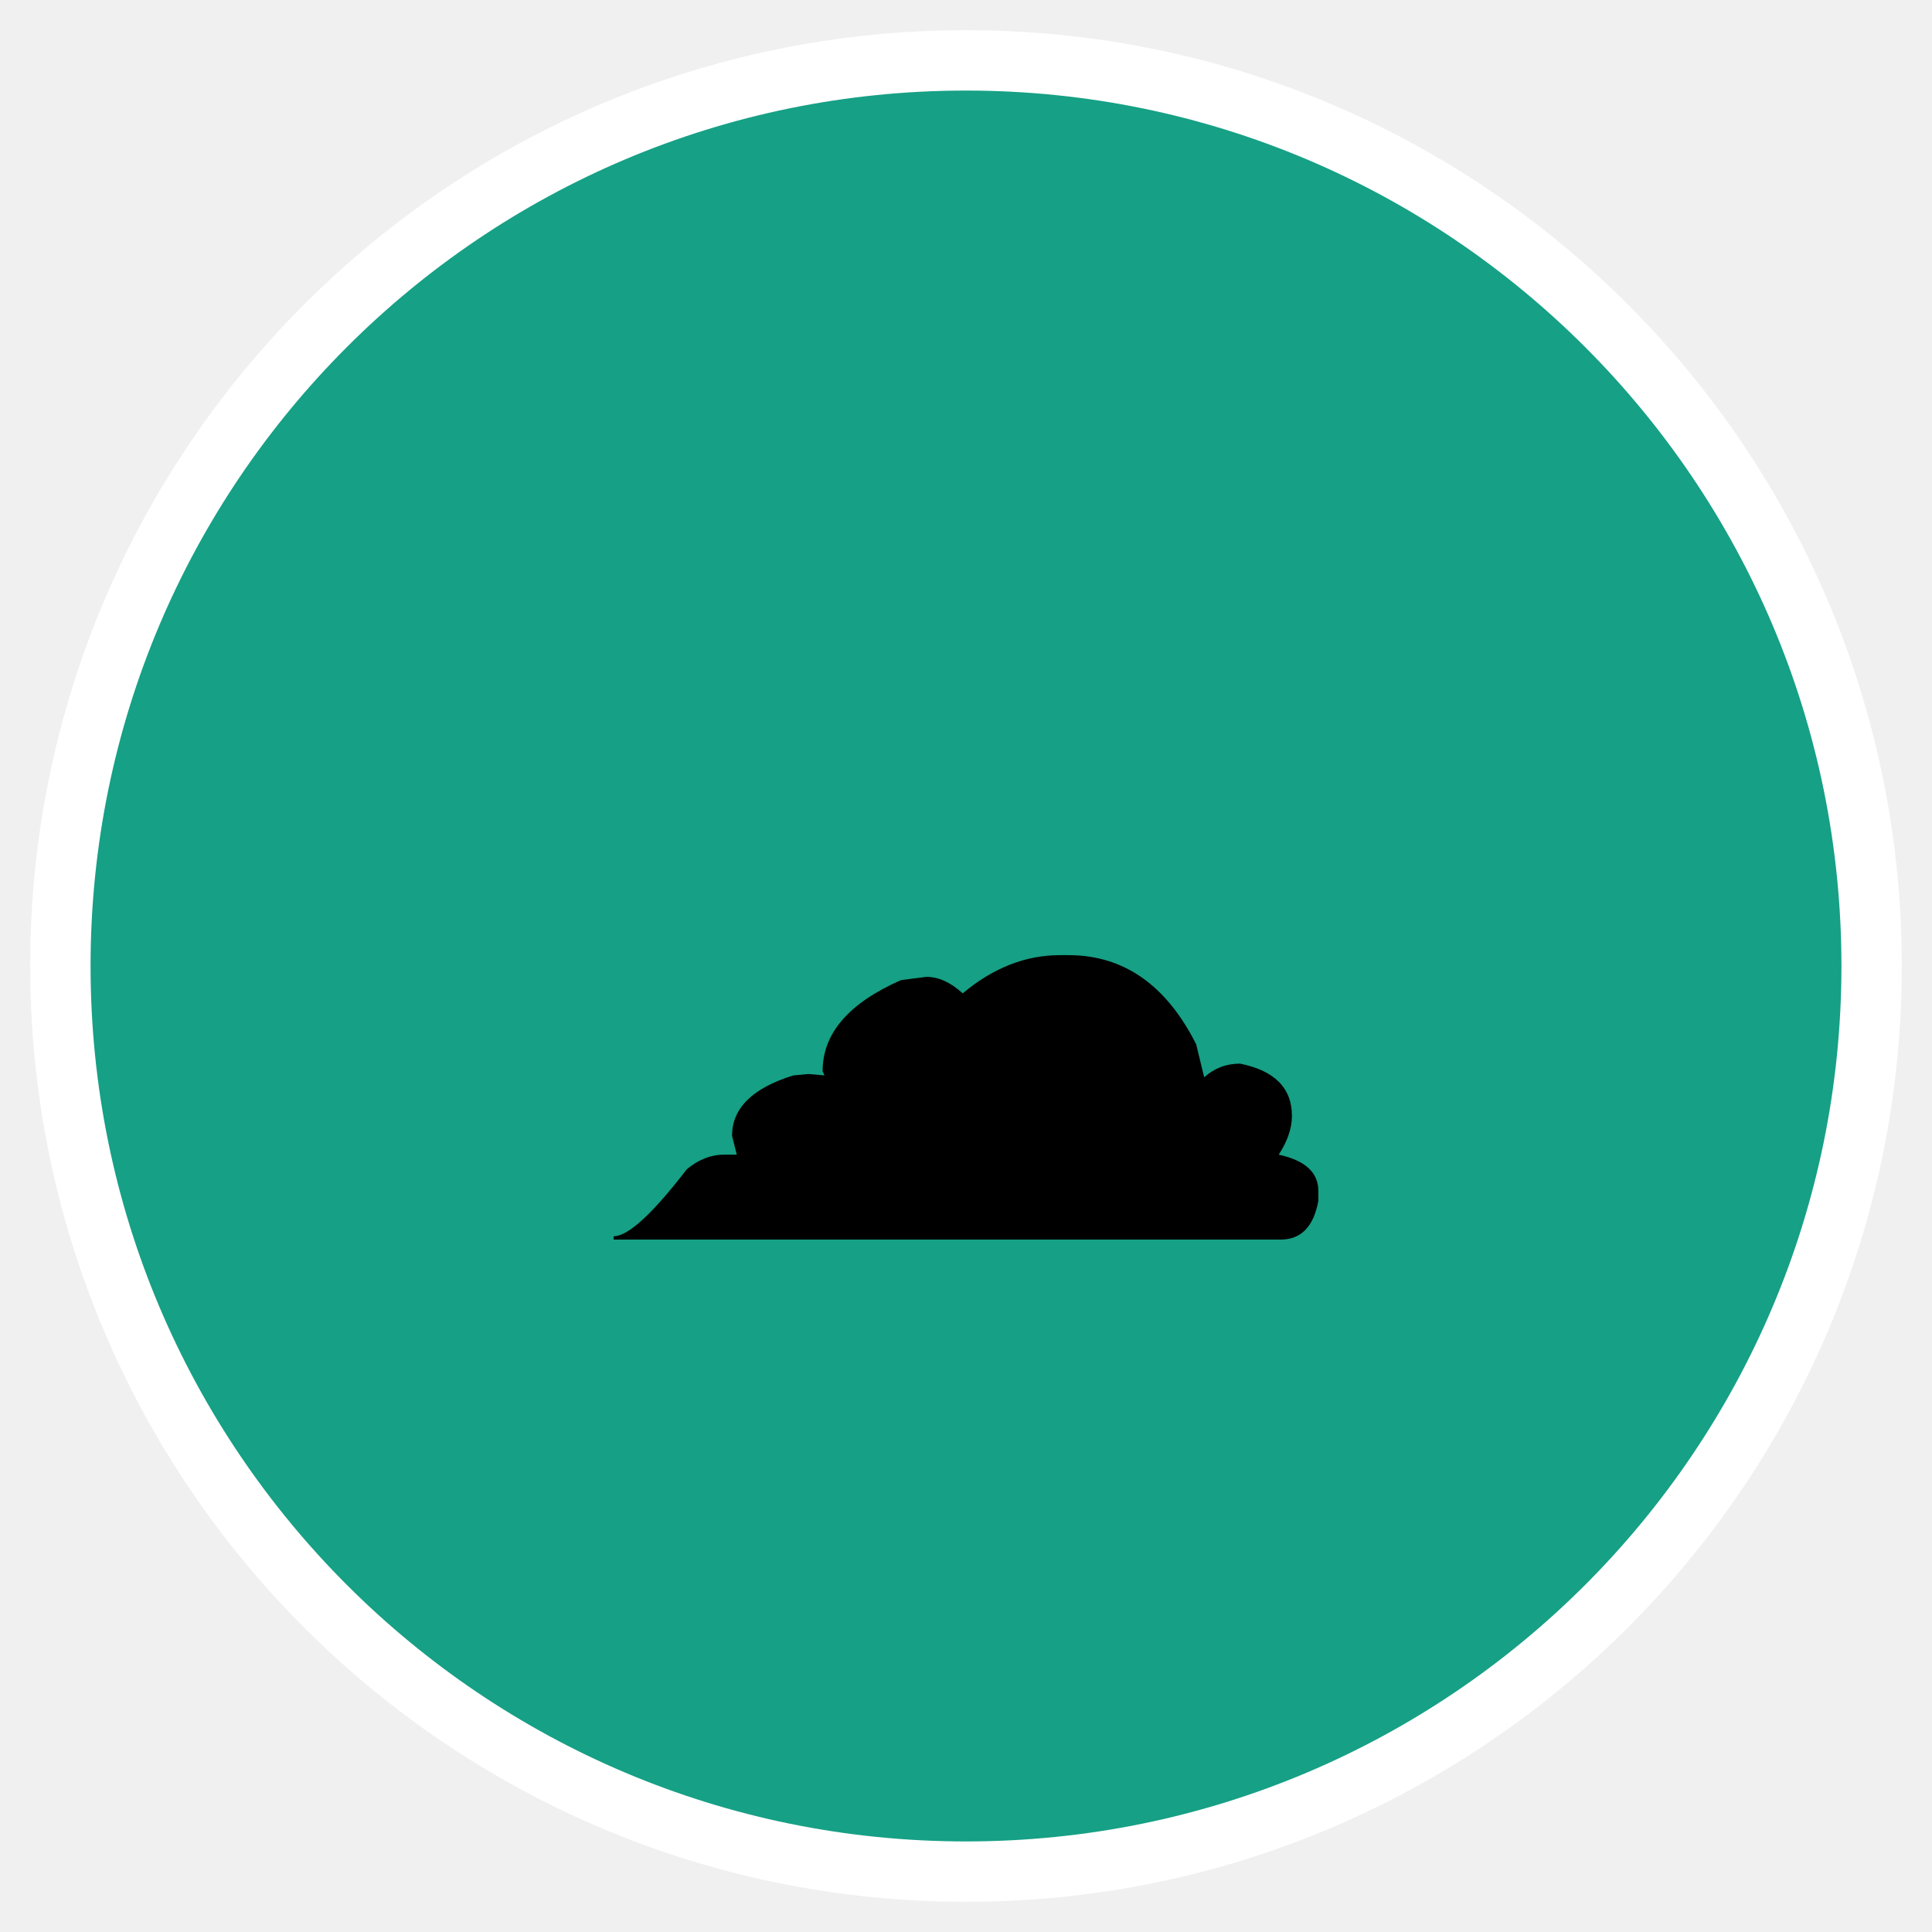
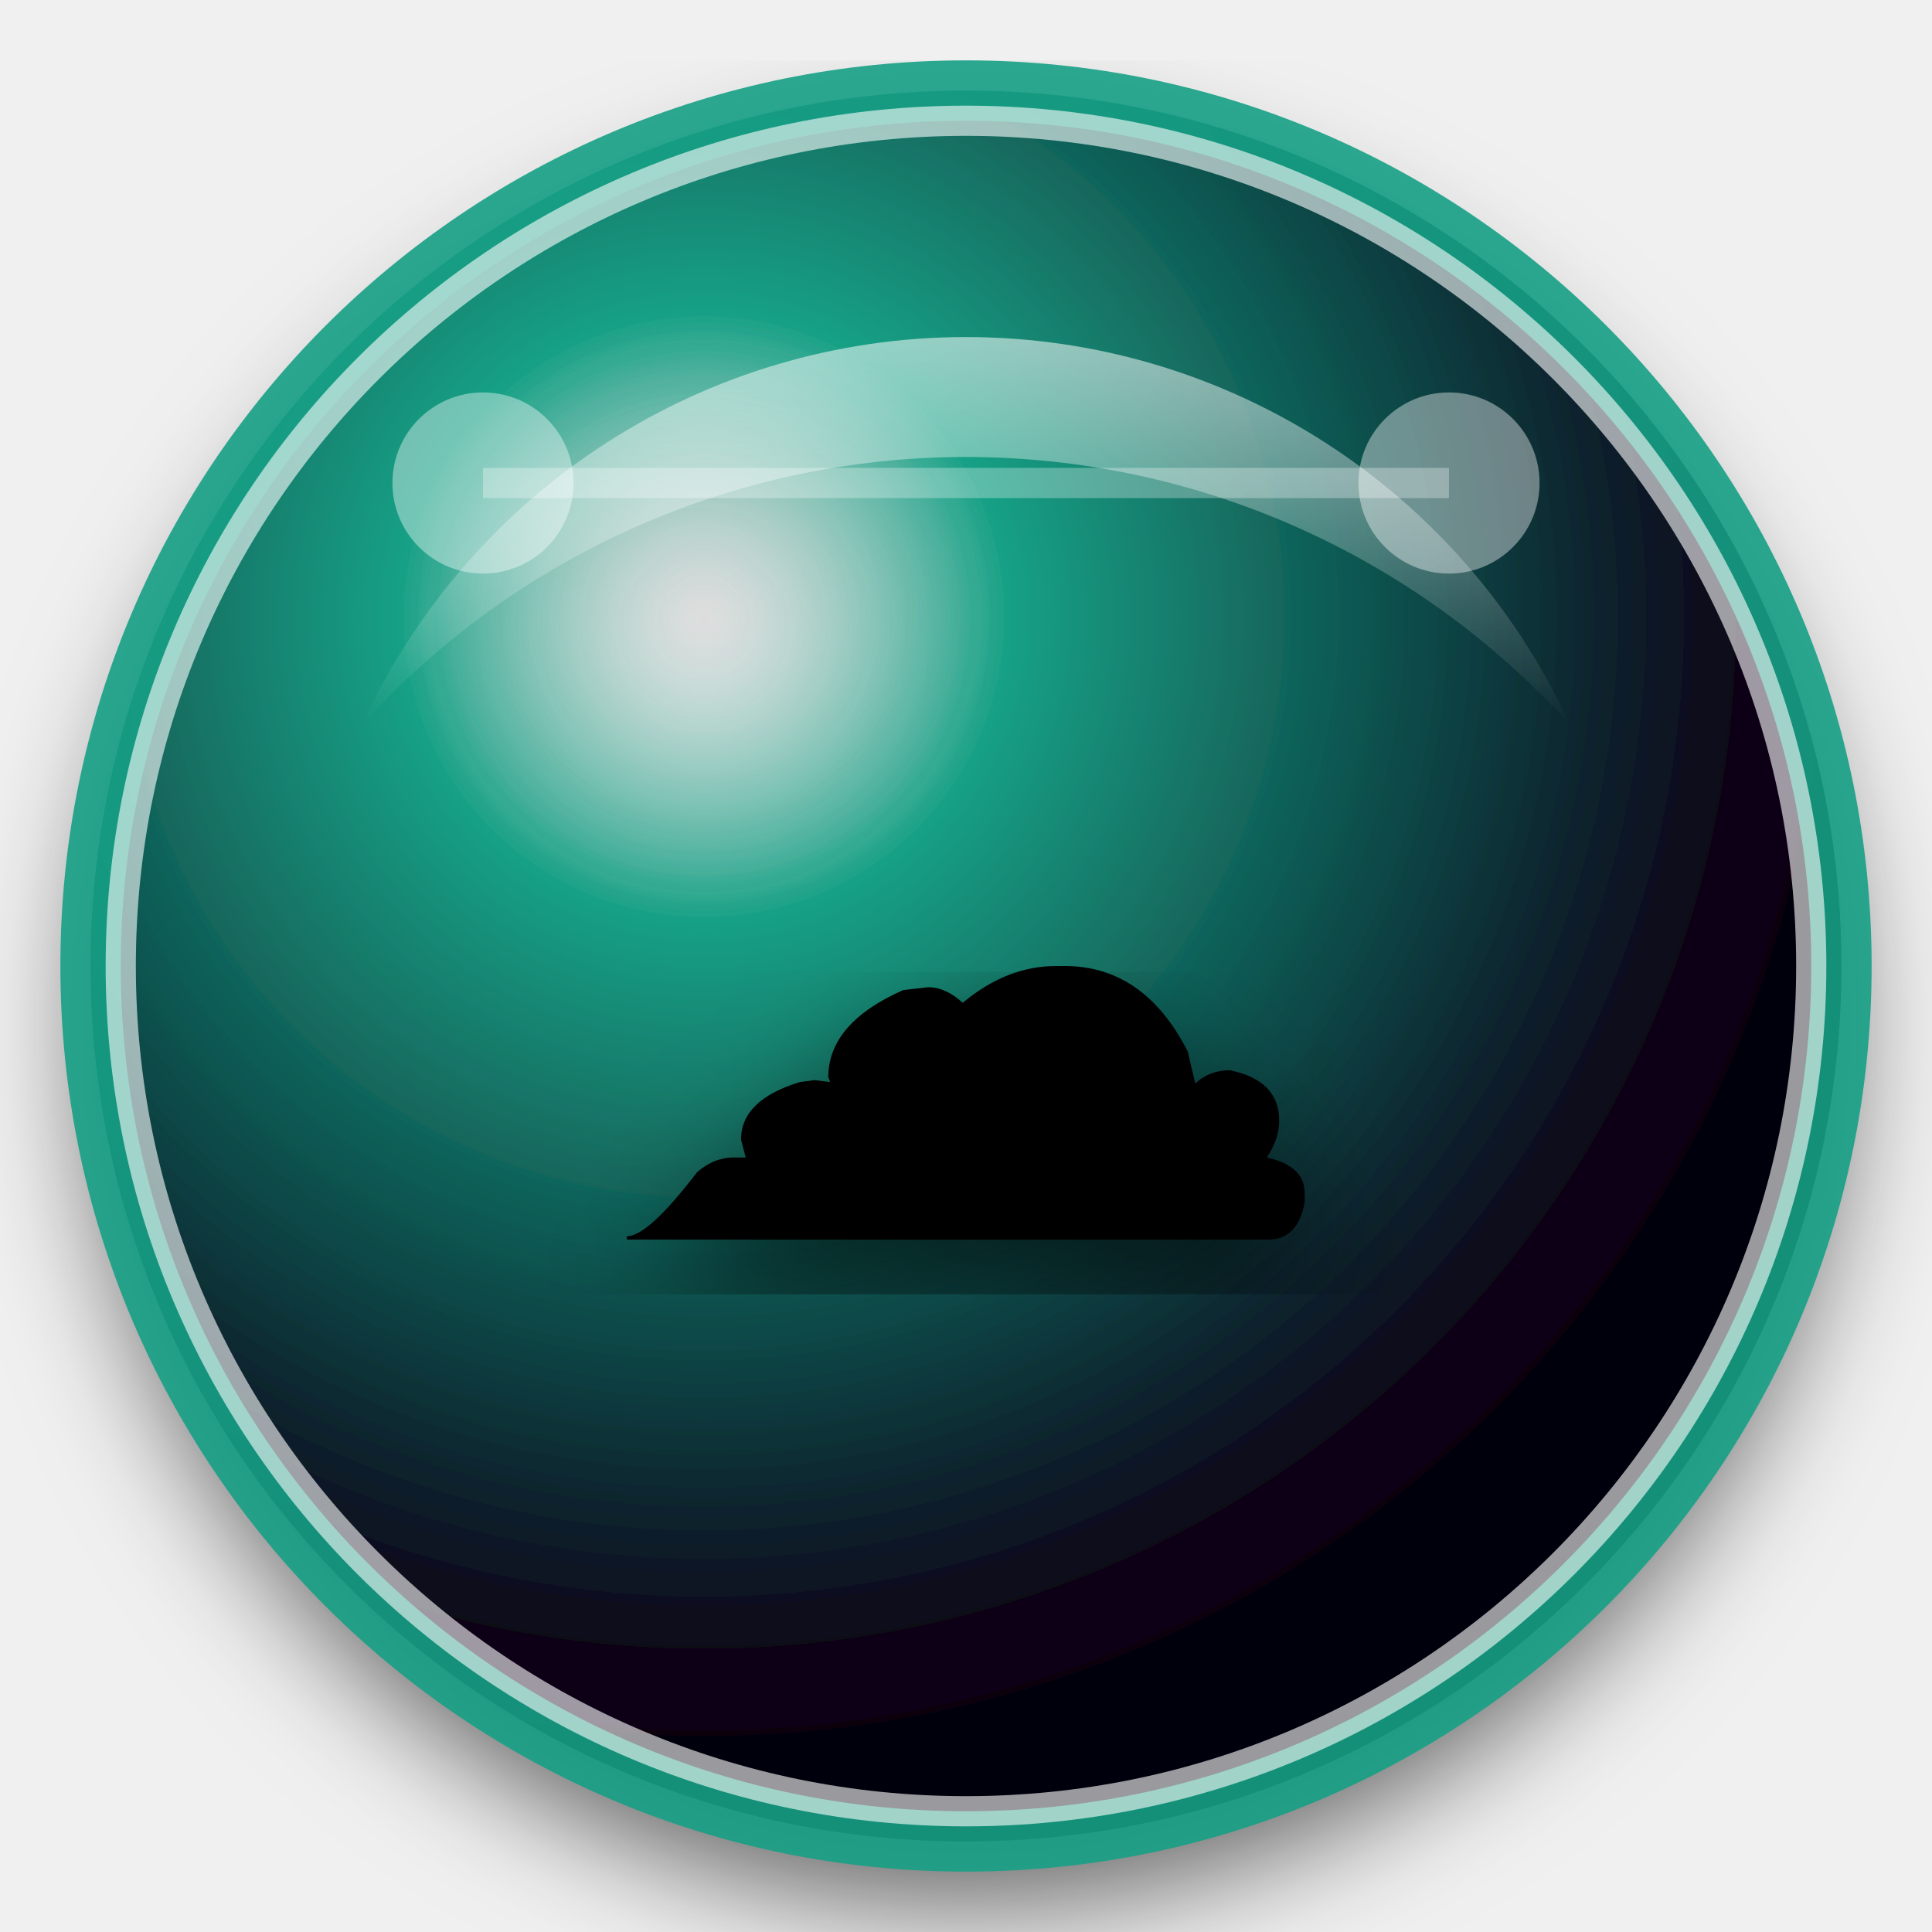
- <svg xmlns="http://www.w3.org/2000/svg" viewBox="0 0 64 64">
-   <circle cx="32" cy="32" r="30" fill="#16a085" stroke="#ffffff" stroke-width="2" />
-   <text x="32" y="41" font-size="26" text-anchor="middle" font-family="sans-serif">☁️</text>
+ <svg xmlns="http://www.w3.org/2000/svg" viewBox="0 0 64 64" width="64" height="64">
+   <defs>
+     <radialGradient id="bgGrad_carbon-dioxide" cx="35%" cy="30%" r="70%">
+       <stop offset="0%" stop-color="#ffffff" stop-opacity="0.35" />
+       <stop offset="25%" stop-color="#16a085" />
+       <stop offset="85%" stop-color="#0a0518" />
+       <stop offset="100%" stop-color="#020108" />
+     </radialGradient>
+     <linearGradient id="shine_carbon-dioxide" x1="0%" y1="0%" x2="0%" y2="100%">
+       <stop offset="0%" stop-color="#ffffff" stop-opacity="0.55" />
+       <stop offset="100%" stop-color="#ffffff" stop-opacity="0" />
+     </linearGradient>
+     <filter id="shadow_carbon-dioxide" x="-20%" y="-20%" width="140%" height="140%">
+       <feDropShadow dx="0" dy="2" stdDeviation="2" flood-color="#000000" flood-opacity="0.6" />
+     </filter>
+   </defs>
+   <circle cx="32" cy="32" r="29" fill="url(#bgGrad_carbon-dioxide)" filter="url(#shadow_carbon-dioxide)" />
+   <circle cx="32" cy="32" r="29" fill="none" stroke="#16a085" stroke-width="2" opacity="0.9" />
+   <circle cx="32" cy="32" r="28" fill="none" stroke="#ffffff" stroke-width="1" opacity="0.6" />
+   <circle cx="16" cy="16" r="3" fill="#ffffff" opacity="0.4" />
+   <circle cx="48" cy="16" r="3" fill="#ffffff" opacity="0.4" />
+   <line x1="16" y1="16" x2="48" y2="16" stroke="#ffffff" stroke-width="1" opacity="0.3" />
+   <path d="M 12 24 A 22 22 0 0 1 52 24 A 27 27 0 0 0 12 24 Z" fill="url(#shine_carbon-dioxide)" />
+   <text x="32" y="41" font-size="25" text-anchor="middle" font-family="'Apple Color Emoji', 'Segoe UI Emoji', 'Noto Color Emoji', sans-serif" filter="url(#shadow_carbon-dioxide)">☁️</text>
</svg>
